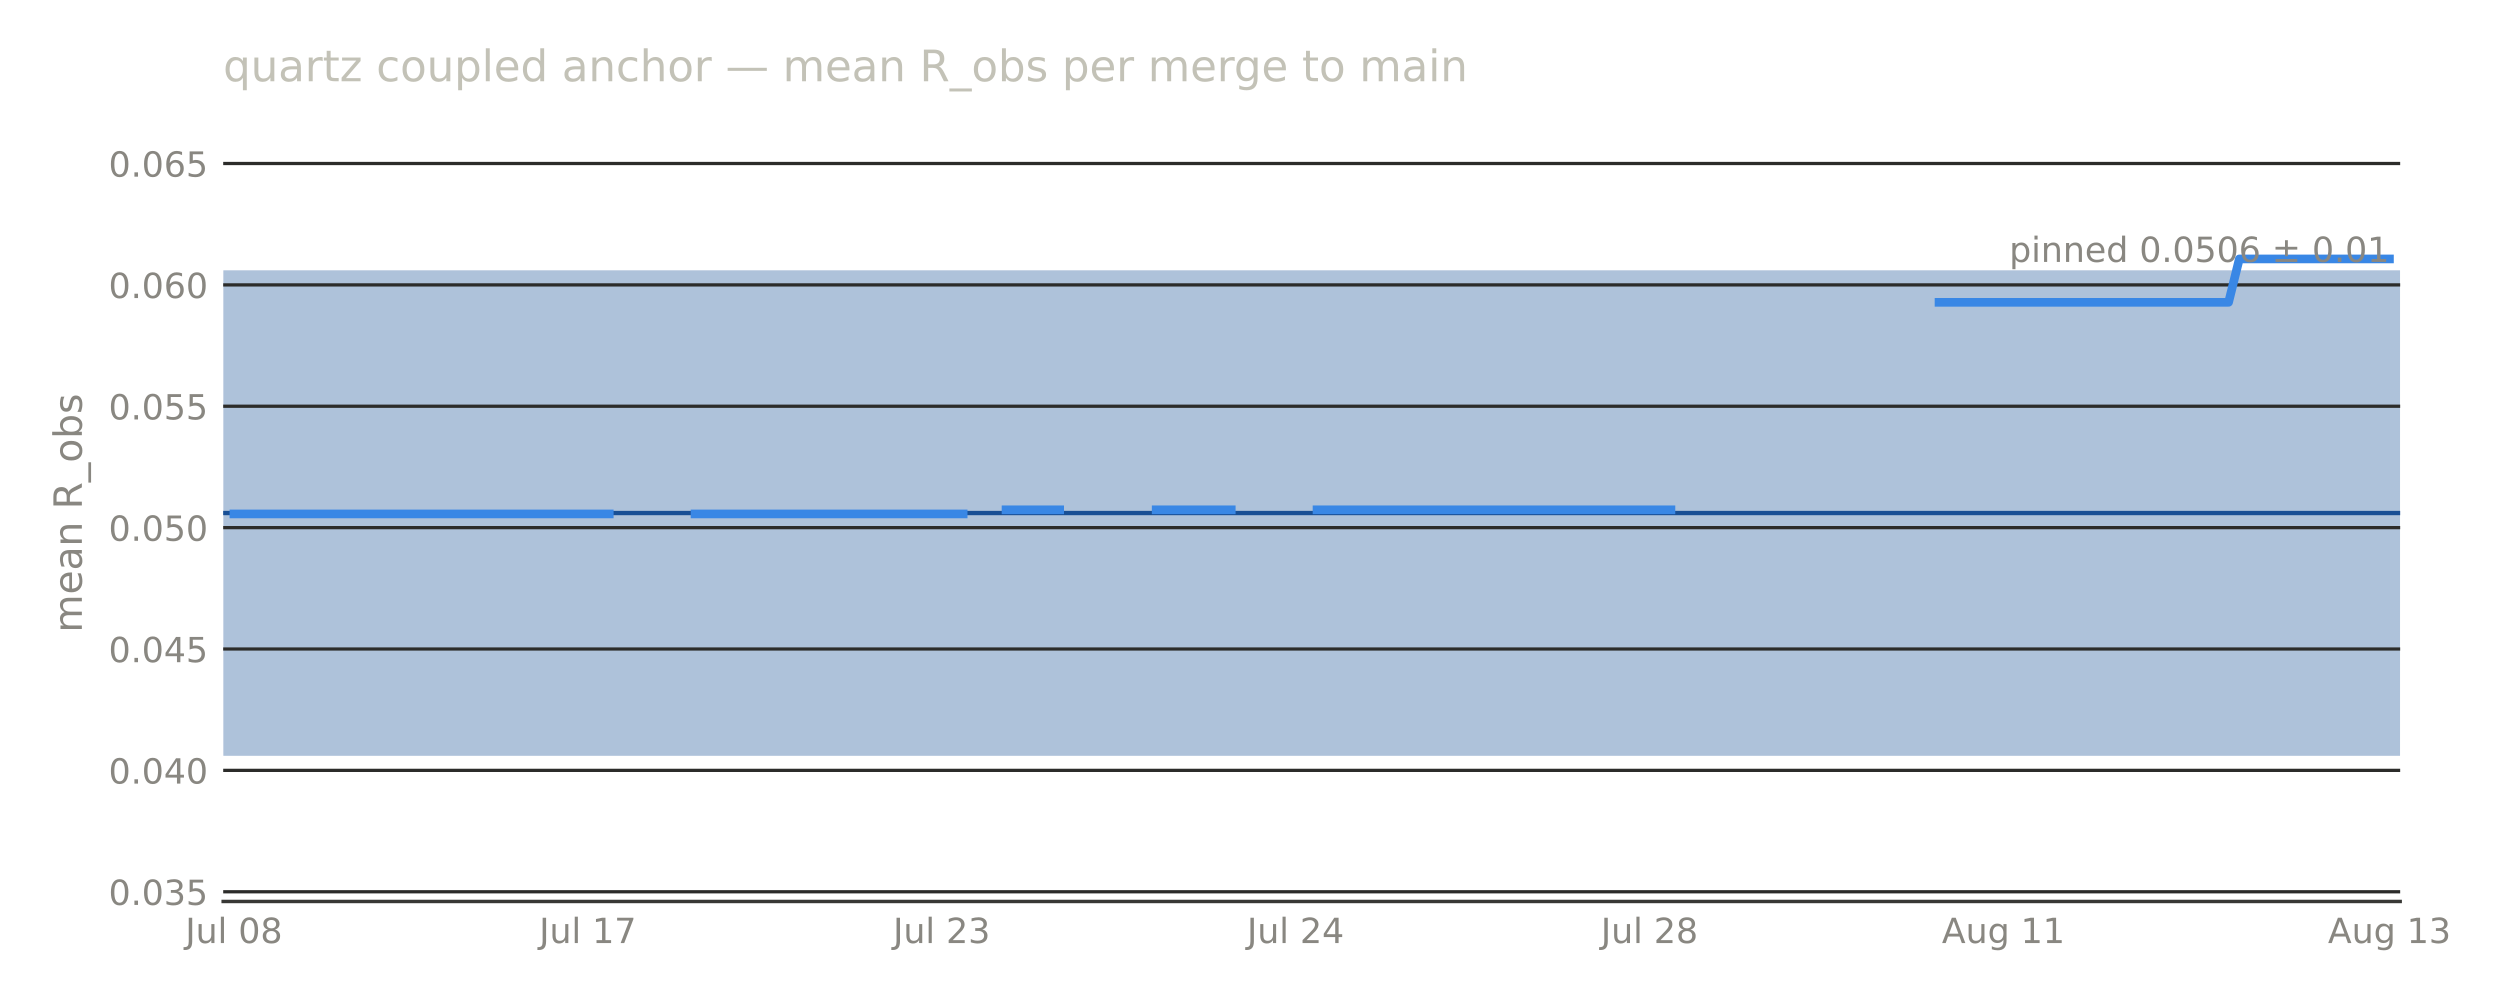
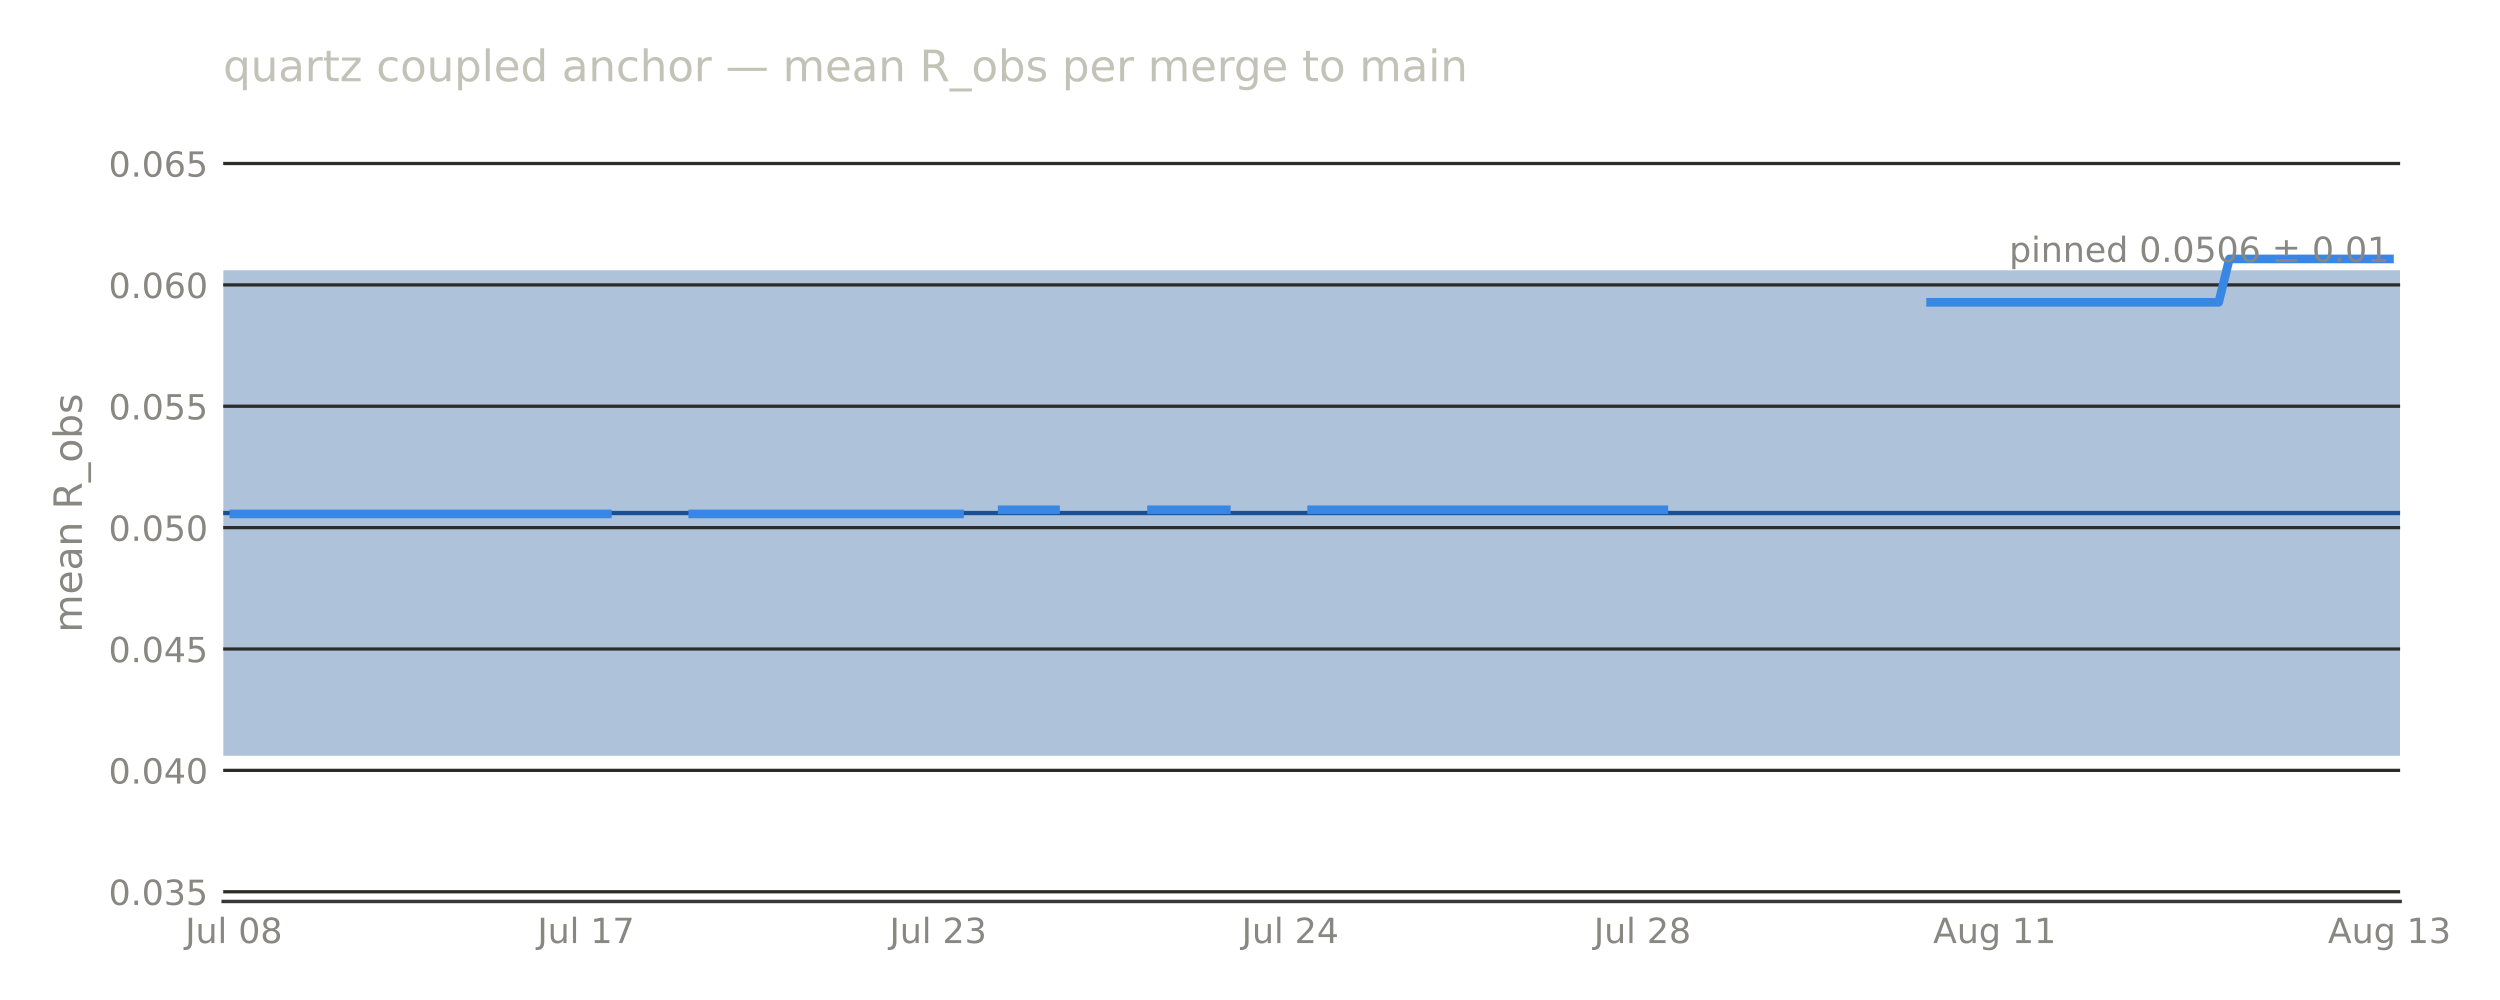
<svg xmlns="http://www.w3.org/2000/svg" width="576pt" height="230.4pt" viewBox="0 0 576 230.4" version="1.1">
  <defs>
    <style type="text/css">*{stroke-linejoin: round; stroke-linecap: butt}</style>
  </defs>
  <g id="figure_1">
    <g id="patch_1">
      <path d="M 0 230.4  L 576 230.4  L 576 0  L 0 0  L 0 230.4  z " style="fill: none; opacity: 0" />
    </g>
    <g id="axes_1">
      <g id="patch_2">
-         <path d="M 51.422 207.698  L 552.999 207.698  L 552.999 28.72  L 51.422 28.72  L 51.422 207.698  z " style="fill: none" />
+         <path d="M 51.422 207.698  L 552.988 207.698  L 552.988 28.72  L 51.422 28.72  L 51.422 207.698  z " style="fill: none" />
      </g>
      <g id="patch_3">
-         <path d="M 51.422 174.14  L 552.999 174.14  L 552.999 62.278  L 51.422 62.278  z " clip-path="url(#p00af19f241)" style="fill: #184f95; opacity: 0.35" />
+         <path d="M 51.422 174.14  L 552.988 174.14  L 552.988 62.278  L 51.422 62.278  z " clip-path="url(#pb5b15029e5)" style="fill: #184f95; opacity: 0.35" />
      </g>
      <g id="matplotlib.axis_1">
        <g id="xtick_1">
          <g id="line2d_1" />
          <g id="text_1">
-             <text style="font-size: 8px; font-family: 'DejaVu Sans', 'Bitstream Vera Sans', 'Computer Modern Sans Serif', 'Lucida Grande', 'Verdana', 'Geneva', 'Lucid', 'Arial', 'Helvetica', 'Avant Garde', sans-serif; text-anchor: middle; fill: #898781" x="53.893" y="217.277" transform="rotate(-0 53.89293 217.2769)">Jul 08</text>
+             <text style="font-size: 8px; font-family: 'DejaVu Sans', 'Bitstream Vera Sans', 'Computer Modern Sans Serif', 'Lucida Grande', 'Verdana', 'Geneva', 'Lucid', 'Arial', 'Helvetica', 'Avant Garde', sans-serif; text-anchor: middle; fill: #898781" x="53.881" y="217.277" transform="rotate(-0 53.88077 217.2769)">Jul 08</text>
          </g>
        </g>
        <g id="xtick_2">
          <g id="line2d_2" />
          <g id="text_2">
-             <text style="font-size: 8px; font-family: 'DejaVu Sans', 'Bitstream Vera Sans', 'Computer Modern Sans Serif', 'Lucida Grande', 'Verdana', 'Geneva', 'Lucid', 'Arial', 'Helvetica', 'Avant Garde', sans-serif; text-anchor: middle; fill: #898781" x="135.43" y="217.277" transform="rotate(-0 135.4301 217.2769)">Jul 17</text>
+             <text style="font-size: 8px; font-family: 'DejaVu Sans', 'Bitstream Vera Sans', 'Computer Modern Sans Serif', 'Lucida Grande', 'Verdana', 'Geneva', 'Lucid', 'Arial', 'Helvetica', 'Avant Garde', sans-serif; text-anchor: middle; fill: #898781" x="135.016" y="217.277" transform="rotate(-0 135.0165 217.2769)">Jul 17</text>
          </g>
        </g>
        <g id="xtick_3">
          <g id="line2d_3" />
          <g id="text_3">
-             <text style="font-size: 8px; font-family: 'DejaVu Sans', 'Bitstream Vera Sans', 'Computer Modern Sans Serif', 'Lucida Grande', 'Verdana', 'Geneva', 'Lucid', 'Arial', 'Helvetica', 'Avant Garde', sans-serif; text-anchor: middle; fill: #898781" x="216.967" y="217.277" transform="rotate(-0 216.9672 217.2769)">Jul 23</text>
+             <text style="font-size: 8px; font-family: 'DejaVu Sans', 'Bitstream Vera Sans', 'Computer Modern Sans Serif', 'Lucida Grande', 'Verdana', 'Geneva', 'Lucid', 'Arial', 'Helvetica', 'Avant Garde', sans-serif; text-anchor: middle; fill: #898781" x="216.152" y="217.277" transform="rotate(-0 216.1522 217.2769)">Jul 23</text>
          </g>
        </g>
        <g id="xtick_4">
          <g id="line2d_4" />
          <g id="text_4">
-             <text style="font-size: 8px; font-family: 'DejaVu Sans', 'Bitstream Vera Sans', 'Computer Modern Sans Serif', 'Lucida Grande', 'Verdana', 'Geneva', 'Lucid', 'Arial', 'Helvetica', 'Avant Garde', sans-serif; text-anchor: middle; fill: #898781" x="298.504" y="217.277" transform="rotate(-0 298.5043 217.2769)">Jul 24</text>
+             <text style="font-size: 8px; font-family: 'DejaVu Sans', 'Bitstream Vera Sans', 'Computer Modern Sans Serif', 'Lucida Grande', 'Verdana', 'Geneva', 'Lucid', 'Arial', 'Helvetica', 'Avant Garde', sans-serif; text-anchor: middle; fill: #898781" x="297.288" y="217.277" transform="rotate(-0 297.2879 217.2769)">Jul 24</text>
          </g>
        </g>
        <g id="xtick_5">
          <g id="line2d_5" />
          <g id="text_5">
-             <text style="font-size: 8px; font-family: 'DejaVu Sans', 'Bitstream Vera Sans', 'Computer Modern Sans Serif', 'Lucida Grande', 'Verdana', 'Geneva', 'Lucid', 'Arial', 'Helvetica', 'Avant Garde', sans-serif; text-anchor: middle; fill: #898781" x="380.041" y="217.277" transform="rotate(-0 380.0415 217.2769)">Jul 28</text>
+             <text style="font-size: 8px; font-family: 'DejaVu Sans', 'Bitstream Vera Sans', 'Computer Modern Sans Serif', 'Lucida Grande', 'Verdana', 'Geneva', 'Lucid', 'Arial', 'Helvetica', 'Avant Garde', sans-serif; text-anchor: middle; fill: #898781" x="378.424" y="217.277" transform="rotate(-0 378.4236 217.2769)">Jul 28</text>
          </g>
        </g>
        <g id="xtick_6">
          <g id="line2d_6" />
          <g id="text_6">
-             <text style="font-size: 8px; font-family: 'DejaVu Sans', 'Bitstream Vera Sans', 'Computer Modern Sans Serif', 'Lucida Grande', 'Verdana', 'Geneva', 'Lucid', 'Arial', 'Helvetica', 'Avant Garde', sans-serif; text-anchor: middle; fill: #898781" x="461.579" y="217.276" transform="rotate(-0 461.5786 217.2763)">Aug 11</text>
+             <text style="font-size: 8px; font-family: 'DejaVu Sans', 'Bitstream Vera Sans', 'Computer Modern Sans Serif', 'Lucida Grande', 'Verdana', 'Geneva', 'Lucid', 'Arial', 'Helvetica', 'Avant Garde', sans-serif; text-anchor: middle; fill: #898781" x="459.559" y="217.276" transform="rotate(-0 459.5593 217.2763)">Aug 11</text>
          </g>
        </g>
        <g id="xtick_7">
          <g id="line2d_7" />
          <g id="text_7">
-             <text style="font-size: 8px; font-family: 'DejaVu Sans', 'Bitstream Vera Sans', 'Computer Modern Sans Serif', 'Lucida Grande', 'Verdana', 'Geneva', 'Lucid', 'Arial', 'Helvetica', 'Avant Garde', sans-serif; text-anchor: middle; fill: #898781" x="550.528" y="217.276" transform="rotate(-0 550.5282 217.2763)">Aug 13</text>
+             <text style="font-size: 8px; font-family: 'DejaVu Sans', 'Bitstream Vera Sans', 'Computer Modern Sans Serif', 'Lucida Grande', 'Verdana', 'Geneva', 'Lucid', 'Arial', 'Helvetica', 'Avant Garde', sans-serif; text-anchor: middle; fill: #898781" x="550.53" y="217.276" transform="rotate(-0 550.5296 217.2763)">Aug 13</text>
          </g>
        </g>
      </g>
      <g id="matplotlib.axis_2">
        <g id="ytick_1">
          <g id="line2d_8">
-             <path d="M 51.422 205.461  L 552.999 205.461  " clip-path="url(#p00af19f241)" style="fill: none; stroke: #2c2c2a; stroke-width: 0.75; stroke-linecap: square" />
+             <path d="M 51.422 205.461  L 552.988 205.461  " clip-path="url(#pb5b15029e5)" style="fill: none; stroke: #2c2c2a; stroke-width: 0.75; stroke-linecap: square" />
          </g>
          <g id="line2d_9" />
          <g id="text_8">
            <text style="font-size: 8px; font-family: 'DejaVu Sans', 'Bitstream Vera Sans', 'Computer Modern Sans Serif', 'Lucida Grande', 'Verdana', 'Geneva', 'Lucid', 'Arial', 'Helvetica', 'Avant Garde', sans-serif; text-anchor: end; fill: #898781" x="47.922" y="208.5" transform="rotate(-0 47.92211 208.5)">0.035</text>
          </g>
        </g>
        <g id="ytick_2">
          <g id="line2d_10">
-             <path d="M 51.422 177.496  L 552.999 177.496  " clip-path="url(#p00af19f241)" style="fill: none; stroke: #2c2c2a; stroke-width: 0.75; stroke-linecap: square" />
+             <path d="M 51.422 177.496  L 552.988 177.496  " clip-path="url(#pb5b15029e5)" style="fill: none; stroke: #2c2c2a; stroke-width: 0.75; stroke-linecap: square" />
          </g>
          <g id="line2d_11" />
          <g id="text_9">
            <text style="font-size: 8px; font-family: 'DejaVu Sans', 'Bitstream Vera Sans', 'Computer Modern Sans Serif', 'Lucida Grande', 'Verdana', 'Geneva', 'Lucid', 'Arial', 'Helvetica', 'Avant Garde', sans-serif; text-anchor: end; fill: #898781" x="47.922" y="180.535" transform="rotate(-0 47.92211 180.5346)">0.040</text>
          </g>
        </g>
        <g id="ytick_3">
          <g id="line2d_12">
-             <path d="M 51.422 149.53  L 552.999 149.53  " clip-path="url(#p00af19f241)" style="fill: none; stroke: #2c2c2a; stroke-width: 0.75; stroke-linecap: square" />
+             <path d="M 51.422 149.53  L 552.988 149.53  " clip-path="url(#pb5b15029e5)" style="fill: none; stroke: #2c2c2a; stroke-width: 0.75; stroke-linecap: square" />
          </g>
          <g id="line2d_13" />
          <g id="text_10">
            <text style="font-size: 8px; font-family: 'DejaVu Sans', 'Bitstream Vera Sans', 'Computer Modern Sans Serif', 'Lucida Grande', 'Verdana', 'Geneva', 'Lucid', 'Arial', 'Helvetica', 'Avant Garde', sans-serif; text-anchor: end; fill: #898781" x="47.922" y="152.569" transform="rotate(-0 47.92211 152.5693)">0.045</text>
          </g>
        </g>
        <g id="ytick_4">
          <g id="line2d_14">
-             <path d="M 51.422 121.565  L 552.999 121.565  " clip-path="url(#p00af19f241)" style="fill: none; stroke: #2c2c2a; stroke-width: 0.75; stroke-linecap: square" />
+             <path d="M 51.422 121.565  L 552.988 121.565  " clip-path="url(#pb5b15029e5)" style="fill: none; stroke: #2c2c2a; stroke-width: 0.75; stroke-linecap: square" />
          </g>
          <g id="line2d_15" />
          <g id="text_11">
            <text style="font-size: 8px; font-family: 'DejaVu Sans', 'Bitstream Vera Sans', 'Computer Modern Sans Serif', 'Lucida Grande', 'Verdana', 'Geneva', 'Lucid', 'Arial', 'Helvetica', 'Avant Garde', sans-serif; text-anchor: end; fill: #898781" x="47.922" y="124.604" transform="rotate(-0 47.92211 124.604)">0.050</text>
          </g>
        </g>
        <g id="ytick_5">
          <g id="line2d_16">
-             <path d="M 51.422 93.6  L 552.999 93.6  " clip-path="url(#p00af19f241)" style="fill: none; stroke: #2c2c2a; stroke-width: 0.75; stroke-linecap: square" />
+             <path d="M 51.422 93.6  L 552.988 93.6  " clip-path="url(#pb5b15029e5)" style="fill: none; stroke: #2c2c2a; stroke-width: 0.75; stroke-linecap: square" />
          </g>
          <g id="line2d_17" />
          <g id="text_12">
            <text style="font-size: 8px; font-family: 'DejaVu Sans', 'Bitstream Vera Sans', 'Computer Modern Sans Serif', 'Lucida Grande', 'Verdana', 'Geneva', 'Lucid', 'Arial', 'Helvetica', 'Avant Garde', sans-serif; text-anchor: end; fill: #898781" x="47.922" y="96.639" transform="rotate(-0 47.92211 96.63863)">0.055</text>
          </g>
        </g>
        <g id="ytick_6">
          <g id="line2d_18">
-             <path d="M 51.422 65.634  L 552.999 65.634  " clip-path="url(#p00af19f241)" style="fill: none; stroke: #2c2c2a; stroke-width: 0.75; stroke-linecap: square" />
+             <path d="M 51.422 65.634  L 552.988 65.634  " clip-path="url(#pb5b15029e5)" style="fill: none; stroke: #2c2c2a; stroke-width: 0.75; stroke-linecap: square" />
          </g>
          <g id="line2d_19" />
          <g id="text_13">
            <text style="font-size: 8px; font-family: 'DejaVu Sans', 'Bitstream Vera Sans', 'Computer Modern Sans Serif', 'Lucida Grande', 'Verdana', 'Geneva', 'Lucid', 'Arial', 'Helvetica', 'Avant Garde', sans-serif; text-anchor: end; fill: #898781" x="47.922" y="68.673" transform="rotate(-0 47.92211 68.6733)">0.060</text>
          </g>
        </g>
        <g id="ytick_7">
          <g id="line2d_20">
-             <path d="M 51.422 37.669  L 552.999 37.669  " clip-path="url(#p00af19f241)" style="fill: none; stroke: #2c2c2a; stroke-width: 0.75; stroke-linecap: square" />
+             <path d="M 51.422 37.669  L 552.988 37.669  " clip-path="url(#pb5b15029e5)" style="fill: none; stroke: #2c2c2a; stroke-width: 0.75; stroke-linecap: square" />
          </g>
          <g id="line2d_21" />
          <g id="text_14">
            <text style="font-size: 8px; font-family: 'DejaVu Sans', 'Bitstream Vera Sans', 'Computer Modern Sans Serif', 'Lucida Grande', 'Verdana', 'Geneva', 'Lucid', 'Arial', 'Helvetica', 'Avant Garde', sans-serif; text-anchor: end; fill: #898781" x="47.922" y="40.708" transform="rotate(-0 47.92211 40.70797)">0.065</text>
          </g>
        </g>
        <g id="text_15">
          <text style="font-size: 9px; font-family: 'DejaVu Sans', 'Bitstream Vera Sans', 'Computer Modern Sans Serif', 'Lucida Grande', 'Verdana', 'Geneva', 'Lucid', 'Arial', 'Helvetica', 'Avant Garde', sans-serif; text-anchor: middle; fill: #898781" x="18.858" y="118.209" transform="rotate(-90 18.8575 118.2091)">mean R_obs</text>
        </g>
      </g>
      <g id="line2d_22">
-         <path d="M 51.422 118.209  L 552.999 118.209  " clip-path="url(#p00af19f241)" style="fill: none; stroke: #184f95; stroke-linecap: square" />
+         <path d="M 51.422 118.209  L 552.988 118.209  " clip-path="url(#pb5b15029e5)" style="fill: none; stroke: #184f95; stroke-linecap: square" />
      </g>
      <g id="patch_4">
-         <path d="M 51.422 207.698  L 552.999 207.698  " style="fill: none; stroke: #383835; stroke-width: 0.8; stroke-linejoin: miter; stroke-linecap: square" />
+         <path d="M 51.422 207.698  L 552.988 207.698  " style="fill: none; stroke: #383835; stroke-width: 0.8; stroke-linejoin: miter; stroke-linecap: square" />
      </g>
      <g id="line2d_23">
-         <path d="M 53.893 118.409  L 140.372 118.409  M 160.138 118.409  L 221.909 118.409  M 231.792 117.455  L 244.146 117.455  M 266.384 117.455  L 283.679 117.455  M 303.446 117.455  L 384.983 117.455  M 446.754 69.652  L 513.466 69.652  L 515.937 59.661  L 550.528 59.661  L 550.528 59.661  " clip-path="url(#p00af19f241)" style="fill: none; stroke: #3987e5; stroke-width: 2; stroke-linecap: square" />
+         <path d="M 53.881 118.409  L 139.934 118.409  M 159.603 118.409  L 221.069 118.409  M 230.904 117.455  L 243.197 117.455  M 265.325 117.455  L 282.536 117.455  M 302.205 117.455  L 383.341 117.455  M 444.807 69.652  L 511.191 69.652  L 513.65 59.661  L 550.53 59.661  L 550.53 59.661  " clip-path="url(#pb5b15029e5)" style="fill: none; stroke: #3987e5; stroke-width: 2; stroke-linecap: square" />
      </g>
      <g id="text_16">
-         <text style="font-size: 8px; font-family: 'DejaVu Sans', 'Bitstream Vera Sans', 'Computer Modern Sans Serif', 'Lucida Grande', 'Verdana', 'Geneva', 'Lucid', 'Arial', 'Helvetica', 'Avant Garde', sans-serif; text-anchor: end; fill: #898781" x="550.491" y="60.357" transform="rotate(-0 550.4911 60.35652)">pinned 0.0506 ± 0.01</text>
+         <text style="font-size: 8px; font-family: 'DejaVu Sans', 'Bitstream Vera Sans', 'Computer Modern Sans Serif', 'Lucida Grande', 'Verdana', 'Geneva', 'Lucid', 'Arial', 'Helvetica', 'Avant Garde', sans-serif; text-anchor: end; fill: #898781" x="550.48" y="60.357" transform="rotate(-0 550.4804 60.35652)">pinned 0.0506 ± 0.01</text>
      </g>
      <g id="text_17">
        <text style="font-size: 10px; font-family: 'DejaVu Sans', 'Bitstream Vera Sans', 'Computer Modern Sans Serif', 'Lucida Grande', 'Verdana', 'Geneva', 'Lucid', 'Arial', 'Helvetica', 'Avant Garde', sans-serif; text-anchor: start; fill: #c3c2b7" x="51.422" y="18.72" transform="rotate(-0 51.42211 18.72)">quartz coupled anchor — mean R_obs per merge to main</text>
      </g>
    </g>
  </g>
  <defs>
-     <clipPath id="p00af19f241">
-       <rect x="51.422" y="28.72" width="501.577" height="178.978" />
+     <clipPath id="pb5b15029e5">
+       <rect x="51.422" y="28.72" width="501.566" height="178.978" />
    </clipPath>
  </defs>
</svg>
